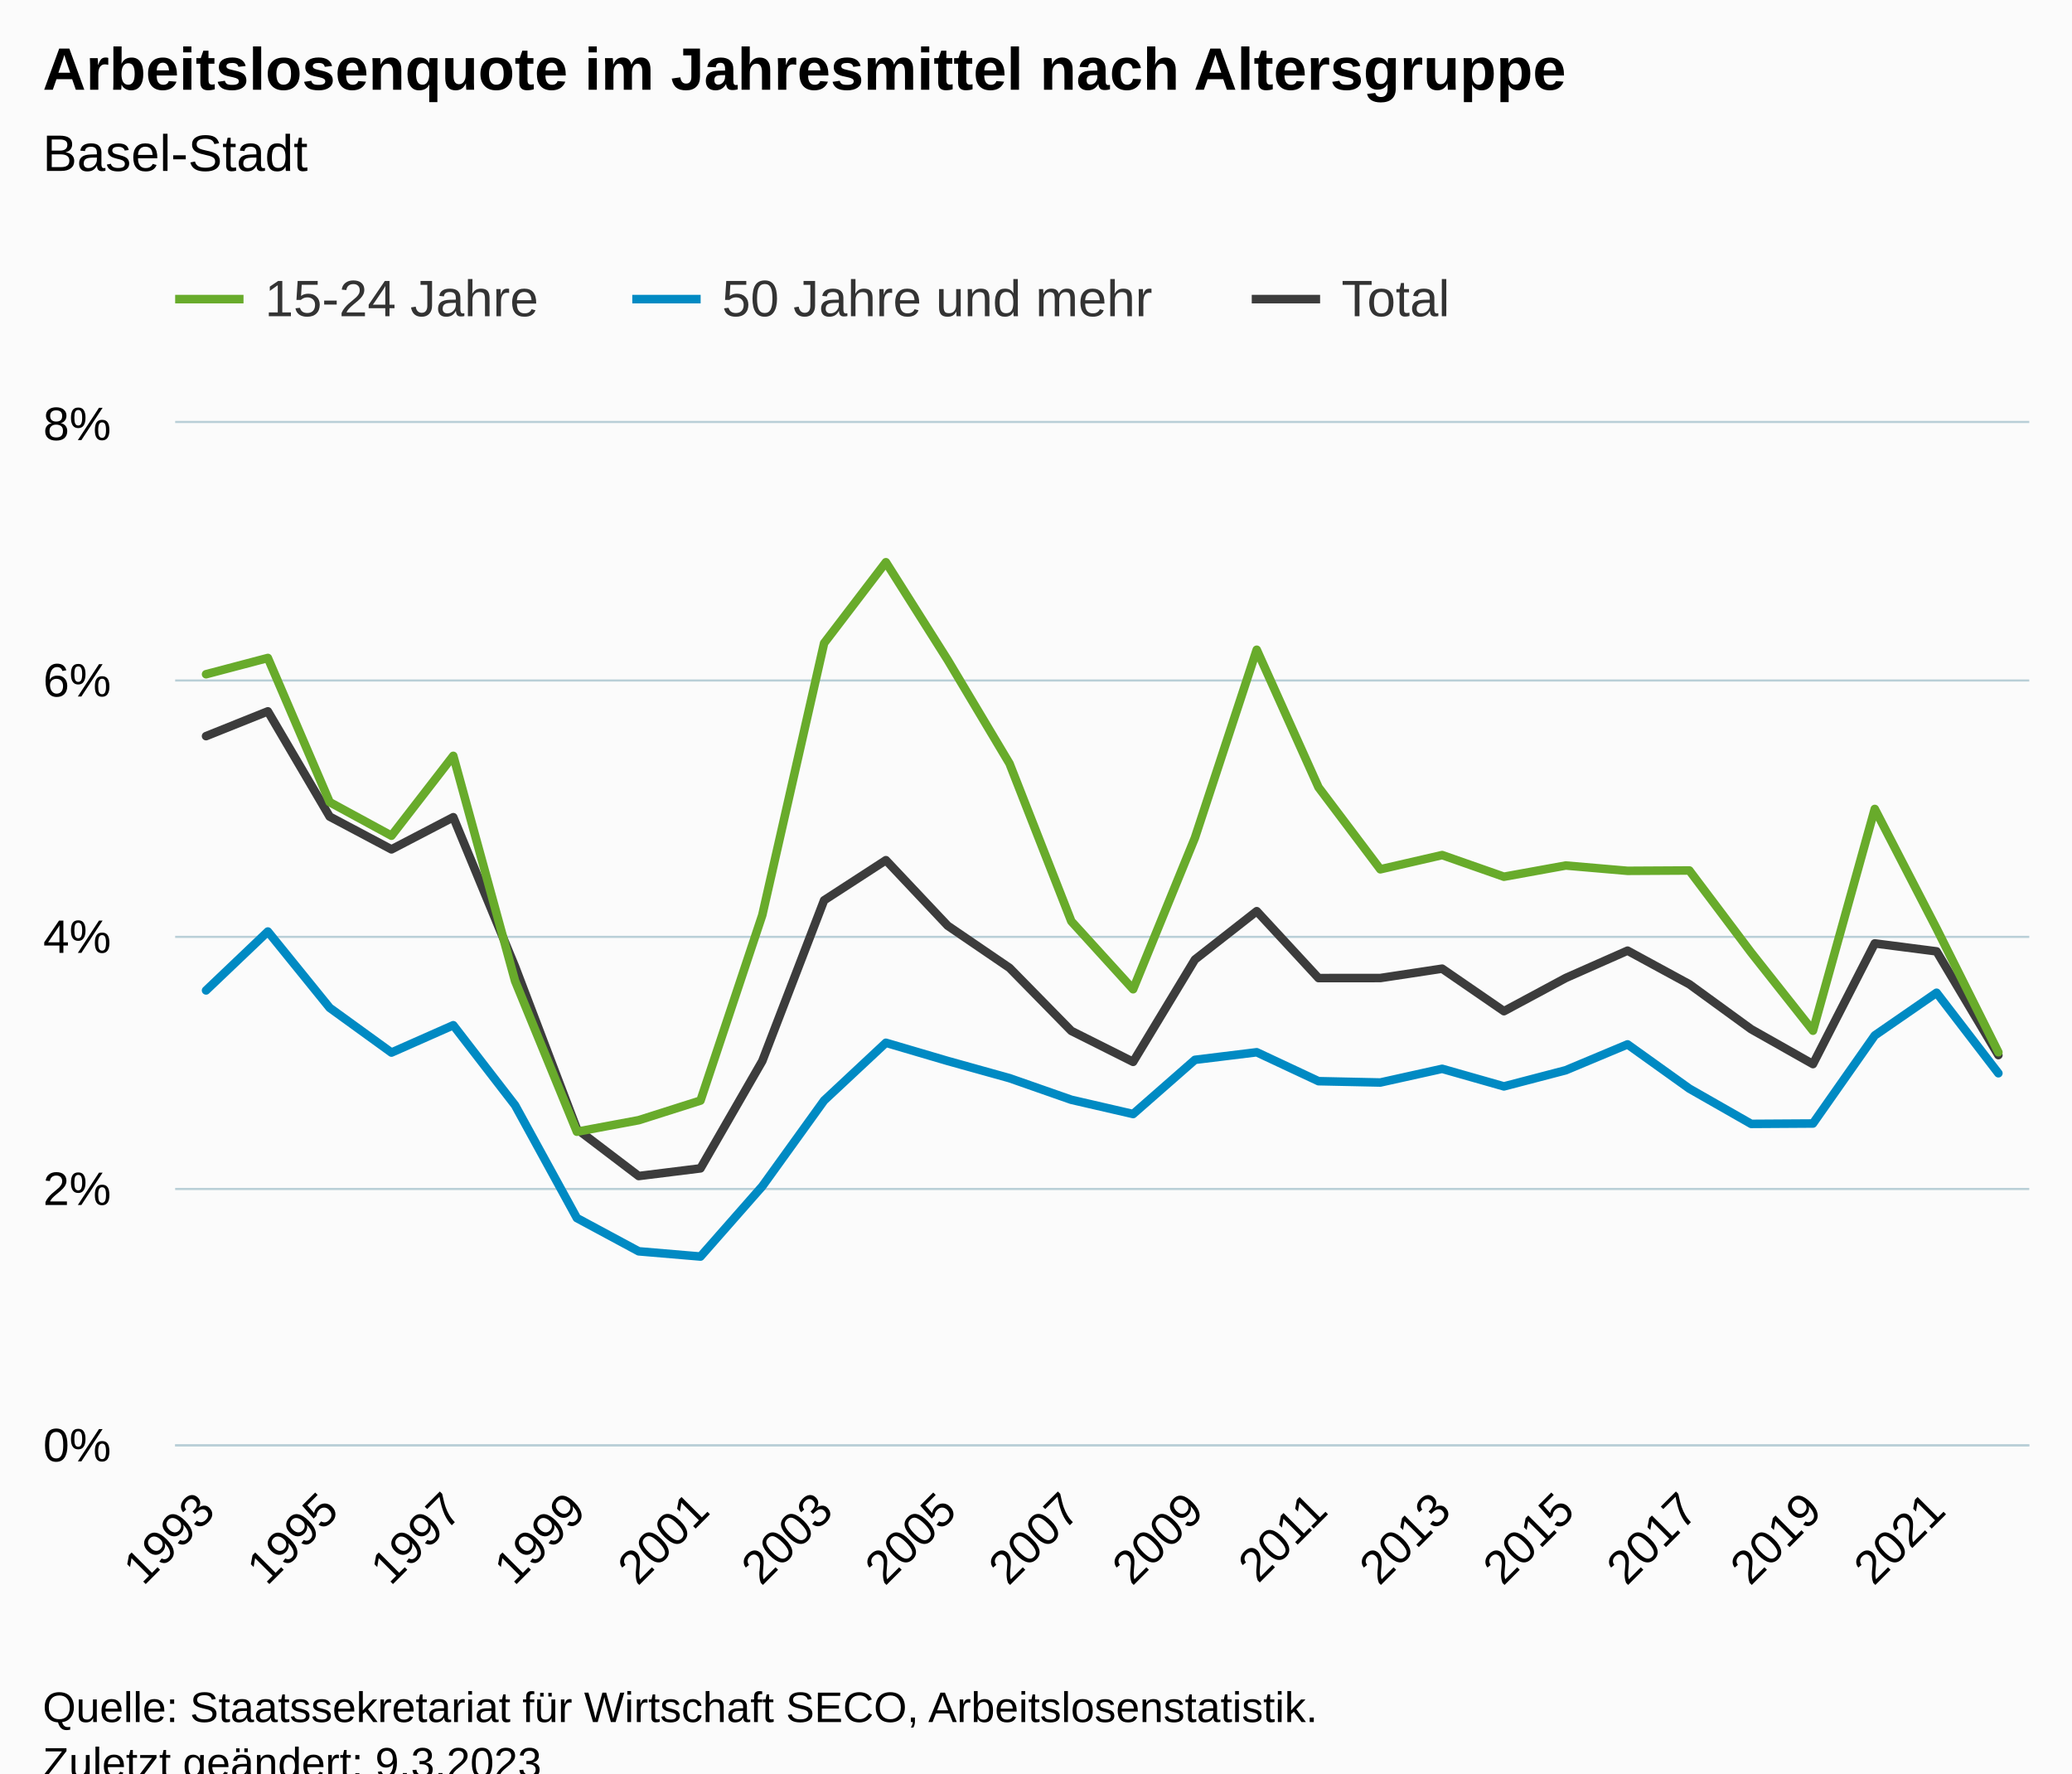
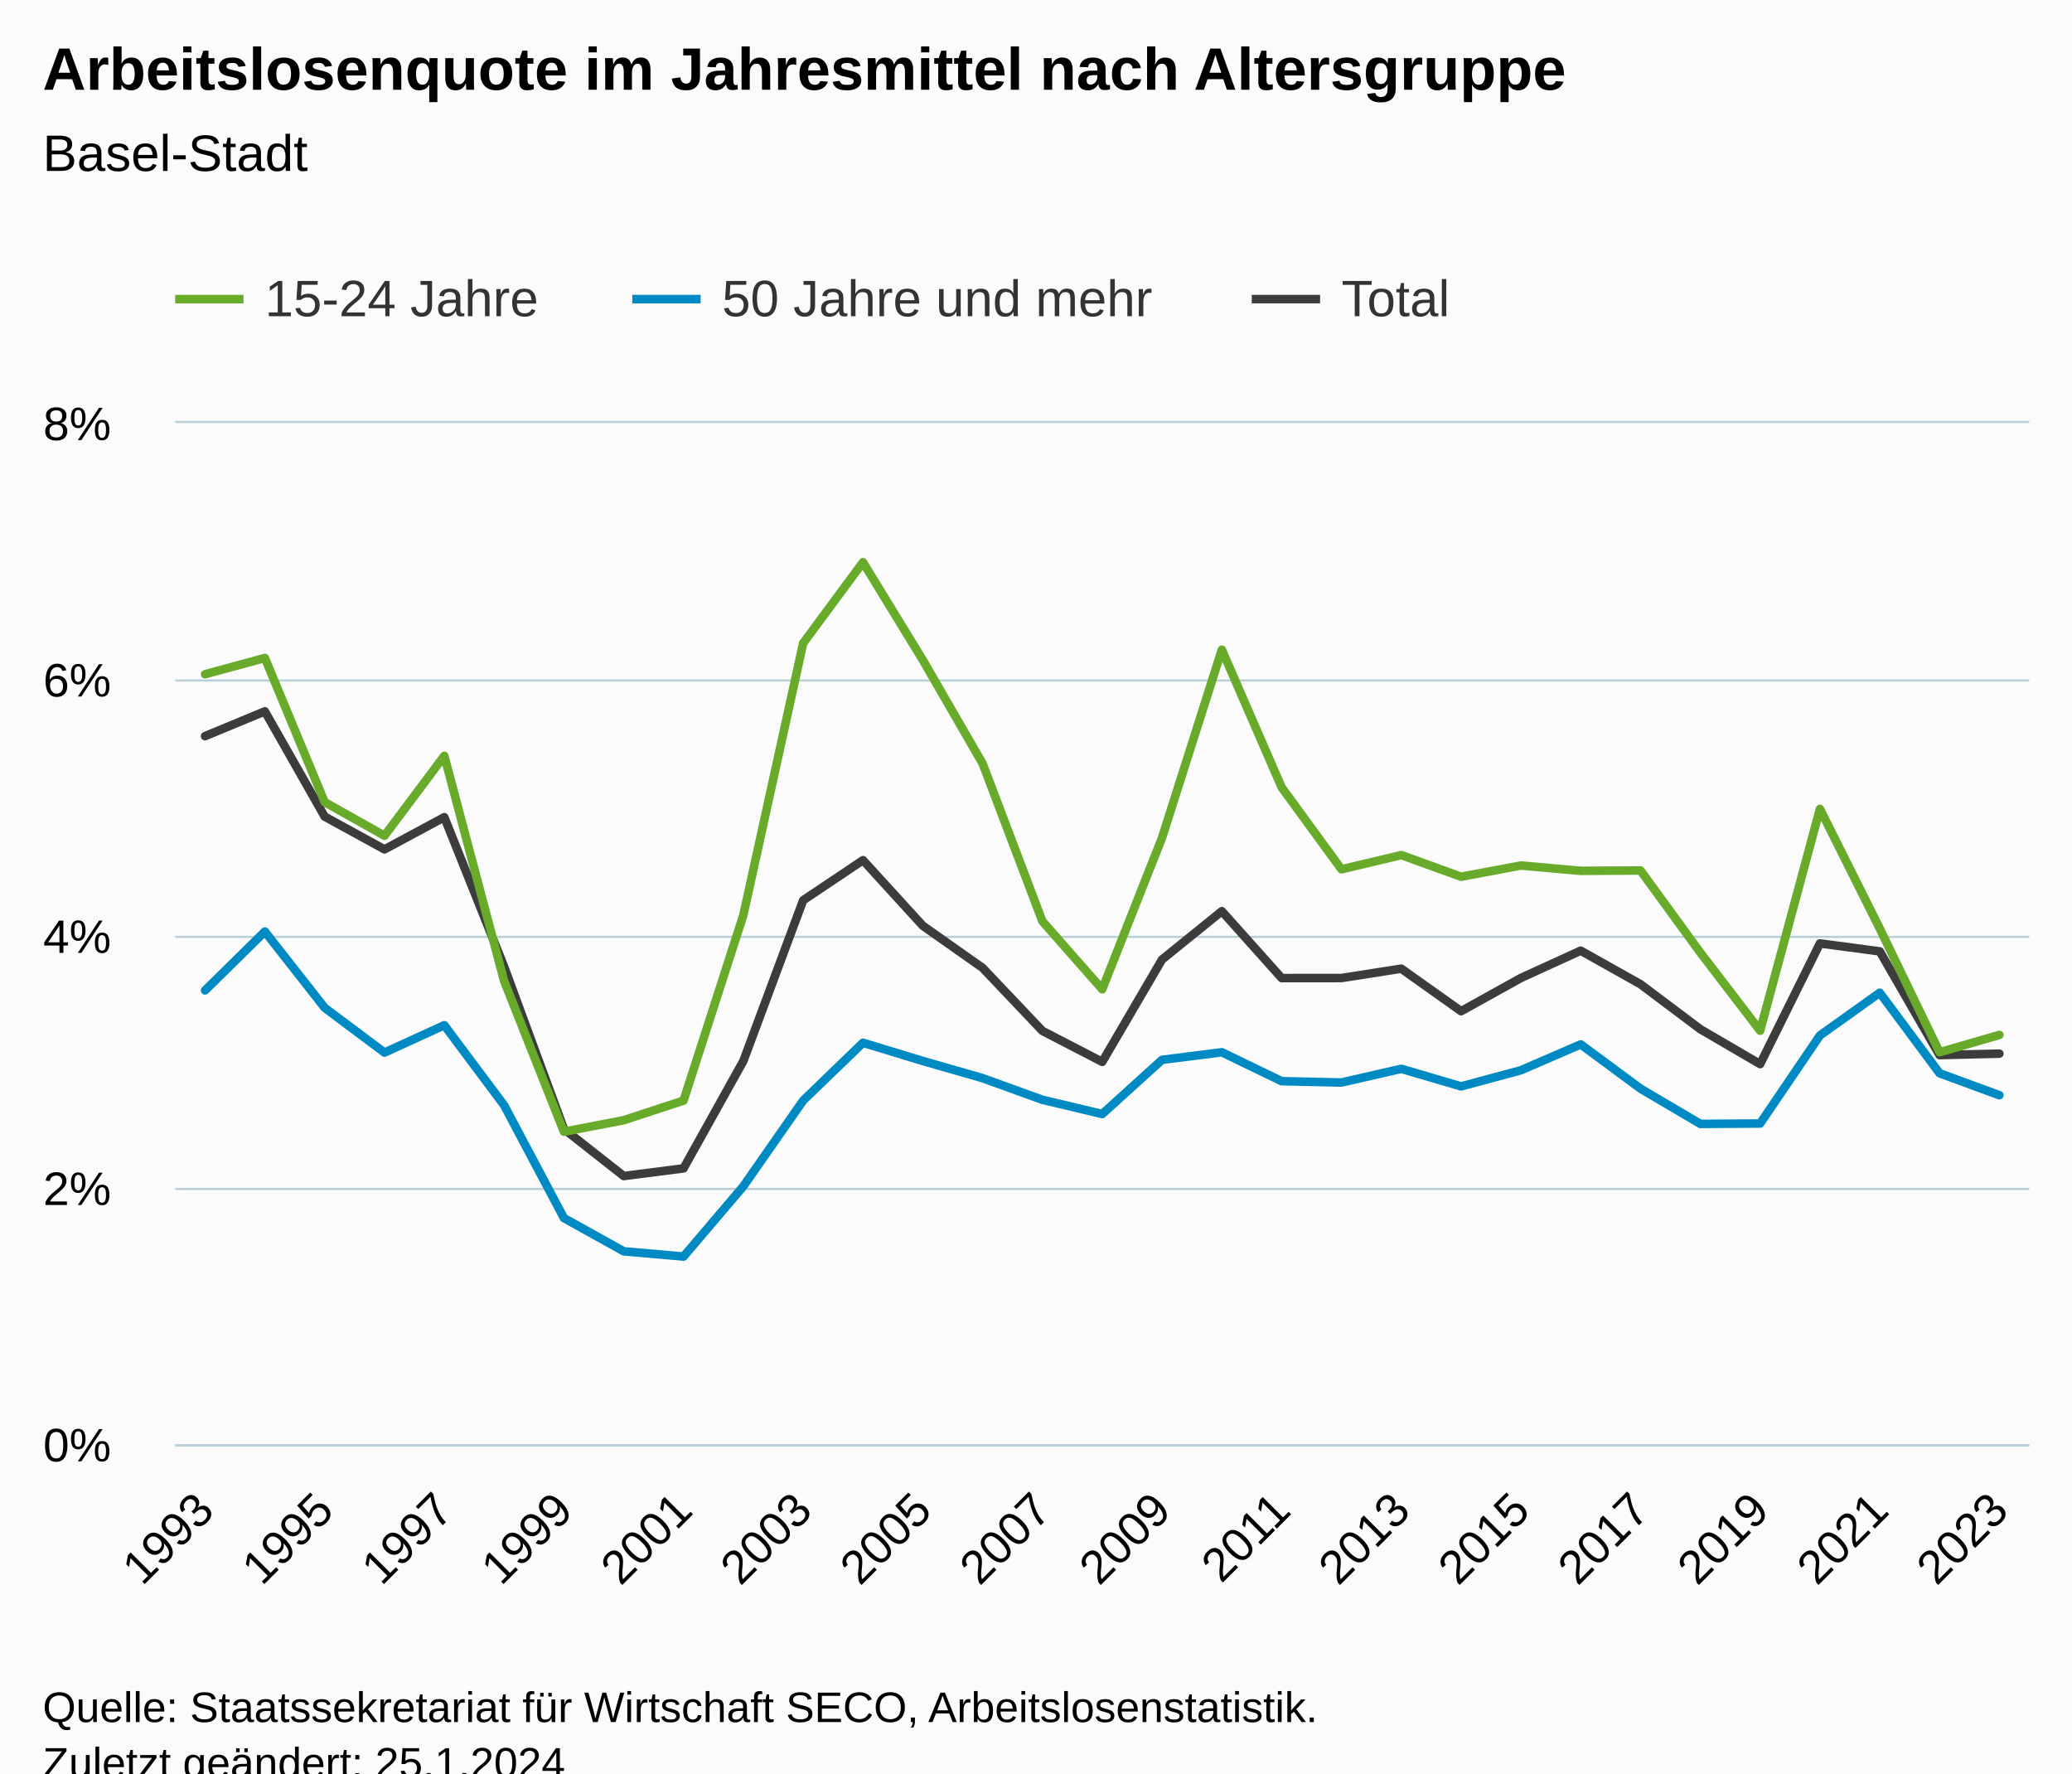
<svg xmlns="http://www.w3.org/2000/svg" version="1.1" class="highcharts-root" style="font-family:Arial;font-size:12px;" viewBox="0 0 485 415">
  <defs>
-     <clipPath id="highcharts-d6sp2dt-97-">
+     <clipPath id="highcharts-zuwy6fr-100-">
      <rect x="0" y="0" width="434" height="239" fill="none" />
    </clipPath>
-     <clipPath id="highcharts-d6sp2dt-128-">
+     <clipPath id="highcharts-zuwy6fr-132-">
      <rect x="0" y="0" width="434" height="239" fill="none" />
    </clipPath>
-     <clipPath id="highcharts-d6sp2dt-189-">
+     <clipPath id="highcharts-zuwy6fr-195-">
      <rect x="41" y="99" width="434" height="239" fill="none" />
    </clipPath>
  </defs>
  <rect fill="#fbfbfb" class="highcharts-background" x="0" y="0" width="485" height="428" rx="0" ry="0" />
  <rect fill="none" class="highcharts-plot-background" x="41" y="99" width="434" height="239" />
  <g class="highcharts-pane-group" data-z-index="0" />
  <g class="highcharts-grid highcharts-xaxis-grid" data-z-index="1">
    <path fill="none" data-z-index="1" class="highcharts-grid-line" d="M 47.5 99 L 47.5 338" opacity="1" />
-     <path fill="none" data-z-index="1" class="highcharts-grid-line" d="M 76.5 99 L 76.5 338" opacity="1" />
-     <path fill="none" data-z-index="1" class="highcharts-grid-line" d="M 105.5 99 L 105.5 338" opacity="1" />
-     <path fill="none" data-z-index="1" class="highcharts-grid-line" d="M 134.5 99 L 134.5 338" opacity="1" />
-     <path fill="none" data-z-index="1" class="highcharts-grid-line" d="M 163.5 99 L 163.5 338" opacity="1" />
-     <path fill="none" data-z-index="1" class="highcharts-grid-line" d="M 192.5 99 L 192.5 338" opacity="1" />
-     <path fill="none" data-z-index="1" class="highcharts-grid-line" d="M 221.5 99 L 221.5 338" opacity="1" />
-     <path fill="none" data-z-index="1" class="highcharts-grid-line" d="M 250.5 99 L 250.5 338" opacity="1" />
-     <path fill="none" data-z-index="1" class="highcharts-grid-line" d="M 279.5 99 L 279.5 338" opacity="1" />
-     <path fill="none" data-z-index="1" class="highcharts-grid-line" d="M 308.5 99 L 308.5 338" opacity="1" />
-     <path fill="none" data-z-index="1" class="highcharts-grid-line" d="M 337.5 99 L 337.5 338" opacity="1" />
-     <path fill="none" data-z-index="1" class="highcharts-grid-line" d="M 366.5 99 L 366.5 338" opacity="1" />
-     <path fill="none" data-z-index="1" class="highcharts-grid-line" d="M 394.5 99 L 394.5 338" opacity="1" />
-     <path fill="none" data-z-index="1" class="highcharts-grid-line" d="M 423.5 99 L 423.5 338" opacity="1" />
-     <path fill="none" data-z-index="1" class="highcharts-grid-line" d="M 452.5 99 L 452.5 338" opacity="1" />
+     <path fill="none" data-z-index="1" class="highcharts-grid-line" d="M 75.5 99 L 75.5 338" opacity="1" />
+     <path fill="none" data-z-index="1" class="highcharts-grid-line" d="M 103.5 99 L 103.5 338" opacity="1" />
+     <path fill="none" data-z-index="1" class="highcharts-grid-line" d="M 131.5 99 L 131.5 338" opacity="1" />
+     <path fill="none" data-z-index="1" class="highcharts-grid-line" d="M 159.5 99 L 159.5 338" opacity="1" />
+     <path fill="none" data-z-index="1" class="highcharts-grid-line" d="M 187.5 99 L 187.5 338" opacity="1" />
+     <path fill="none" data-z-index="1" class="highcharts-grid-line" d="M 215.5 99 L 215.5 338" opacity="1" />
+     <path fill="none" data-z-index="1" class="highcharts-grid-line" d="M 243.5 99 L 243.5 338" opacity="1" />
+     <path fill="none" data-z-index="1" class="highcharts-grid-line" d="M 271.5 99 L 271.5 338" opacity="1" />
+     <path fill="none" data-z-index="1" class="highcharts-grid-line" d="M 299.5 99 L 299.5 338" opacity="1" />
+     <path fill="none" data-z-index="1" class="highcharts-grid-line" d="M 327.5 99 L 327.5 338" opacity="1" />
+     <path fill="none" data-z-index="1" class="highcharts-grid-line" d="M 355.5 99 L 355.5 338" opacity="1" />
+     <path fill="none" data-z-index="1" class="highcharts-grid-line" d="M 383.5 99 L 383.5 338" opacity="1" />
+     <path fill="none" data-z-index="1" class="highcharts-grid-line" d="M 411.5 99 L 411.5 338" opacity="1" />
+     <path fill="none" data-z-index="1" class="highcharts-grid-line" d="M 439.5 99 L 439.5 338" opacity="1" />
+     <path fill="none" data-z-index="1" class="highcharts-grid-line" d="M 467.5 99 L 467.5 338" opacity="1" />
  </g>
  <g class="highcharts-grid highcharts-yaxis-grid" data-z-index="1">
    <path fill="none" stroke="#B9CFD7" stroke-width="0.5" data-z-index="1" class="highcharts-grid-line" d="M 41 338.25 L 475 338.25" opacity="1" />
    <path fill="none" stroke="#B9CFD7" stroke-width="0.5" data-z-index="1" class="highcharts-grid-line" d="M 41 278.25 L 475 278.25" opacity="1" />
    <path fill="none" stroke="#B9CFD7" stroke-width="0.5" data-z-index="1" class="highcharts-grid-line" d="M 41 219.25 L 475 219.25" opacity="1" />
    <path fill="none" stroke="#B9CFD7" stroke-width="0.5" data-z-index="1" class="highcharts-grid-line" d="M 41 159.25 L 475 159.25" opacity="1" />
    <path fill="none" stroke="#B9CFD7" stroke-width="0.5" data-z-index="1" class="highcharts-grid-line" d="M 41 98.75 L 475 98.75" opacity="1" />
  </g>
  <rect fill="none" class="highcharts-plot-border" data-z-index="1" x="41" y="99" width="434" height="239" />
  <g class="highcharts-axis highcharts-xaxis" data-z-index="2">
    <path fill="none" class="highcharts-axis-line" stroke="#B9CFD7" stroke-width="0.5" data-z-index="7" d="M 41 338.25 L 475 338.25" />
  </g>
  <g class="highcharts-axis highcharts-yaxis" data-z-index="2">
    <path fill="none" class="highcharts-axis-line" data-z-index="7" d="M 41 99 L 41 338" />
  </g>
  <g class="highcharts-series-group" data-z-index="3">
-     <g class="highcharts-series highcharts-series-0 highcharts-line-series" data-z-index="0.1" opacity="1" transform="translate(41,99) scale(1 1)" clip-path="url(#highcharts-d6sp2dt-128-)">
-       <path fill="none" d="M 7.233 73.271 L 21.7 67.473 L 36.167 92.105 L 50.633 99.774 L 65.1 92.245 L 79.567 127.226 L 94.033 165.221 L 108.5 176.221 L 122.967 174.425 L 137.433 149.303 L 151.9 111.691 L 166.367 102.304 L 180.833 117.642 L 195.3 127.507 L 209.767 142.256 L 224.233 149.5 L 238.7 125.562 L 253.167 114.239 L 267.633 129.894 L 282.1 129.882 L 296.567 127.692 L 311.033 137.643 L 325.5 129.876 L 339.967 123.479 L 354.433 131.336 L 368.9 141.858 L 383.367 150.023 L 397.833 121.782 L 412.3 123.644 L 426.767 147.92" class="highcharts-graph" data-z-index="1" stroke="#3C3C3C" stroke-width="2" stroke-linejoin="round" stroke-linecap="round" />
+     <g class="highcharts-series highcharts-series-0 highcharts-line-series" data-z-index="0.1" opacity="1" transform="translate(41,99) scale(1 1)" clip-path="url(#highcharts-zuwy6fr-132-)">
+       <path fill="none" d="M 7 73.271 L 21 67.473 L 35 92.105 L 49 99.774 L 63 92.245 L 77 127.226 L 91 165.221 L 105 176.221 L 119 174.425 L 133 149.303 L 147 111.691 L 161 102.304 L 175 117.642 L 189 127.507 L 203 142.256 L 217 149.5 L 231 125.562 L 245 114.239 L 259 129.894 L 273 129.882 L 287 127.692 L 301 137.643 L 315 129.876 L 329 123.479 L 343 131.336 L 357 141.858 L 371 150.023 L 385 121.782 L 399 123.644 L 413 147.92 L 427 147.58" class="highcharts-graph" data-z-index="1" stroke="#3C3C3C" stroke-width="2" stroke-linejoin="round" stroke-linecap="round" />
    </g>
    <g class="highcharts-markers highcharts-series-0 highcharts-line-series" data-z-index="0.1" opacity="1" transform="translate(41,99) scale(1 1)" clip-path="none" />
-     <g class="highcharts-series highcharts-series-1 highcharts-line-series" data-z-index="0.1" opacity="1" transform="translate(41,99) scale(1 1)" clip-path="url(#highcharts-d6sp2dt-128-)">
-       <path fill="none" d="M 7.233 58.788 L 21.7 54.979 L 36.167 88.723 L 50.633 96.58 L 65.1 77.887 L 79.567 130.581 L 94.033 165.851 L 108.5 163.153 L 122.967 158.562 L 137.433 115.147 L 151.9 51.516 L 166.367 32.576 L 180.833 55.454 L 195.3 79.683 L 209.767 116.602 L 224.233 132.508 L 238.7 97.067 L 253.167 53.058 L 267.633 85.257 L 282.1 104.437 L 296.567 101.109 L 311.033 106.173 L 325.5 103.553 L 339.967 104.796 L 354.433 104.715 L 368.9 123.927 L 383.367 142.211 L 397.833 90.315 L 412.3 118.302 L 426.767 147.251" class="highcharts-graph" data-z-index="1" stroke="#68AB2B" stroke-width="2" stroke-linejoin="round" stroke-linecap="round" />
+     <g class="highcharts-series highcharts-series-1 highcharts-line-series" data-z-index="0.1" opacity="1" transform="translate(41,99) scale(1 1)" clip-path="url(#highcharts-zuwy6fr-132-)">
+       <path fill="none" d="M 7 58.788 L 21 54.979 L 35 88.723 L 49 96.58 L 63 77.887 L 77 130.581 L 91 165.851 L 105 163.153 L 119 158.562 L 133 115.147 L 147 51.516 L 161 32.576 L 175 55.454 L 189 79.683 L 203 116.602 L 217 132.508 L 231 97.067 L 245 53.058 L 259 85.257 L 273 104.437 L 287 101.109 L 301 106.173 L 315 103.553 L 329 104.796 L 343 104.715 L 357 123.927 L 371 142.211 L 385 90.315 L 399 118.302 L 413 147.251 L 427 143.197" class="highcharts-graph" data-z-index="1" stroke="#68AB2B" stroke-width="2" stroke-linejoin="round" stroke-linecap="round" />
    </g>
    <g class="highcharts-markers highcharts-series-1 highcharts-line-series" data-z-index="0.1" opacity="1" transform="translate(41,99) scale(1 1)" clip-path="none" />
-     <g class="highcharts-series highcharts-series-2 highcharts-line-series" data-z-index="0.1" opacity="1" transform="translate(41,99) scale(1 1)" clip-path="url(#highcharts-d6sp2dt-128-)">
-       <path fill="none" d="M 7.233 132.782 L 21.7 119.001 L 36.167 136.851 L 50.633 147.326 L 65.1 140.929 L 79.567 159.661 L 94.033 186.056 L 108.5 193.838 L 122.967 195.063 L 137.433 178.617 L 151.9 158.547 L 166.367 145.034 L 180.833 149.291 L 195.3 153.316 L 209.767 158.376 L 224.233 161.71 L 238.7 149.028 L 253.167 147.254 L 267.633 154.024 L 282.1 154.334 L 296.567 151.129 L 311.033 155.242 L 325.5 151.466 L 339.967 145.411 L 354.433 155.765 L 368.9 164.017 L 383.367 163.927 L 397.833 143.316 L 412.3 133.326 L 426.767 152.165" class="highcharts-graph" data-z-index="1" stroke="#008AC3" stroke-width="2" stroke-linejoin="round" stroke-linecap="round" />
+     <g class="highcharts-series highcharts-series-2 highcharts-line-series" data-z-index="0.1" opacity="1" transform="translate(41,99) scale(1 1)" clip-path="url(#highcharts-zuwy6fr-132-)">
+       <path fill="none" d="M 7 132.782 L 21 119.001 L 35 136.851 L 49 147.326 L 63 140.929 L 77 159.661 L 91 186.056 L 105 193.838 L 119 195.063 L 133 178.617 L 147 158.547 L 161 145.034 L 175 149.291 L 189 153.316 L 203 158.376 L 217 161.71 L 231 149.028 L 245 147.254 L 259 154.024 L 273 154.334 L 287 151.129 L 301 155.242 L 315 151.466 L 329 145.411 L 343 155.765 L 357 164.017 L 371 163.927 L 385 143.316 L 399 133.326 L 413 152.165 L 427 157.304" class="highcharts-graph" data-z-index="1" stroke="#008AC3" stroke-width="2" stroke-linejoin="round" stroke-linecap="round" />
    </g>
    <g class="highcharts-markers highcharts-series-2 highcharts-line-series" data-z-index="0.1" opacity="1" transform="translate(41,99) scale(1 1)" clip-path="none" />
  </g>
  <text x="10" text-anchor="start" class="highcharts-title" data-z-index="4" style="color:#000000;font-size:14px;font-weight:bold;fill:#000000;" y="21">
    <tspan>Arbeitslosenquote im Jahresmittel nach Altersgruppe</tspan>
  </text>
  <text x="10" text-anchor="start" class="highcharts-subtitle" data-z-index="4" style="color:#000000;font-size:12px;font-weight:normal;fill:#000000;" y="40">
    <tspan>Basel-Stadt</tspan>
  </text>
  <text x="10" text-anchor="start" class="highcharts-caption" data-z-index="4" style="color:#666666;fill:#666666;" y="385" />
  <g class="highcharts-legend" data-z-index="7" transform="translate(33,56)">
    <rect fill="none" class="highcharts-legend-box" rx="0" ry="0" x="0" y="0" width="316" height="31" visibility="visible" />
    <g data-z-index="1">
      <g>
        <g class="highcharts-legend-item highcharts-line-series highcharts-color-undefined highcharts-series-1" data-z-index="1" transform="translate(8,3)">
          <path fill="none" d="M 0 11 L 16 11" class="highcharts-graph" stroke="#68AB2B" stroke-width="2" />
          <text x="21" style="color:#333333;cursor:pointer;font-size:12px;font-weight:normal;fill:#333333;" text-anchor="start" data-z-index="2" y="15">
            <tspan>15-24 Jahre</tspan>
          </text>
        </g>
        <g class="highcharts-legend-item highcharts-line-series highcharts-color-undefined highcharts-series-2" data-z-index="1" transform="translate(115,3)">
          <path fill="none" d="M 0 11 L 16 11" class="highcharts-graph" stroke="#008AC3" stroke-width="2" />
          <text x="21" y="15" style="color:#333333;cursor:pointer;font-size:12px;font-weight:normal;fill:#333333;" text-anchor="start" data-z-index="2">
            <tspan>50 Jahre und mehr</tspan>
          </text>
        </g>
        <g class="highcharts-legend-item highcharts-line-series highcharts-color-undefined highcharts-series-0" data-z-index="1" transform="translate(260,3)">
          <path fill="none" d="M 0 11 L 16 11" class="highcharts-graph" stroke="#3C3C3C" stroke-width="2" />
          <text x="21" y="15" style="color:#333333;cursor:pointer;font-size:12px;font-weight:normal;fill:#333333;" text-anchor="start" data-z-index="2">
            <tspan>Total</tspan>
          </text>
        </g>
      </g>
    </g>
  </g>
  <g class="highcharts-axis-labels highcharts-xaxis-labels" data-z-index="7">
-     <text x="50.826" style="color:#000000;cursor:default;font-size:11px;fill:#000000;" text-anchor="end" transform="translate(0,0) rotate(-45 50.82606 354)" y="354" opacity="1">1993</text>
-     <text x="79.759" style="color:#000000;cursor:default;font-size:11px;fill:#000000;" text-anchor="end" transform="translate(0,0) rotate(-45 79.75939 354)" y="354" opacity="1">1995</text>
-     <text x="108.693" style="color:#000000;cursor:default;font-size:11px;fill:#000000;" text-anchor="end" transform="translate(0,0) rotate(-45 108.6927 354)" y="354" opacity="1">1997</text>
-     <text x="137.626" style="color:#000000;cursor:default;font-size:11px;fill:#000000;" text-anchor="end" transform="translate(0,0) rotate(-45 137.6261 354)" y="354" opacity="1">1999</text>
-     <text x="166.559" style="color:#000000;cursor:default;font-size:11px;fill:#000000;" text-anchor="end" transform="translate(0,0) rotate(-45 166.5594 354)" y="354" opacity="1">2001</text>
-     <text x="195.493" style="color:#000000;cursor:default;font-size:11px;fill:#000000;" text-anchor="end" transform="translate(0,0) rotate(-45 195.4927 354)" y="354" opacity="1">2003</text>
-     <text x="224.426" style="color:#000000;cursor:default;font-size:11px;fill:#000000;" text-anchor="end" transform="translate(0,0) rotate(-45 224.4261 354)" y="354" opacity="1">2005</text>
-     <text x="253.359" style="color:#000000;cursor:default;font-size:11px;fill:#000000;" text-anchor="end" transform="translate(0,0) rotate(-45 253.3594 354)" y="354" opacity="1">2007</text>
-     <text x="282.293" style="color:#000000;cursor:default;font-size:11px;fill:#000000;" text-anchor="end" transform="translate(0,0) rotate(-45 282.2927 354)" y="354" opacity="1">2009</text>
-     <text x="311.226" style="color:#000000;cursor:default;font-size:11px;fill:#000000;" text-anchor="end" transform="translate(0,0) rotate(-45 311.2261 354)" y="354" opacity="1">2011</text>
-     <text x="340.159" style="color:#000000;cursor:default;font-size:11px;fill:#000000;" text-anchor="end" transform="translate(0,0) rotate(-45 340.1594 354)" y="354" opacity="1">2013</text>
-     <text x="369.093" style="color:#000000;cursor:default;font-size:11px;fill:#000000;" text-anchor="end" transform="translate(0,0) rotate(-45 369.0927 354)" y="354" opacity="1">2015</text>
-     <text x="398.026" style="color:#000000;cursor:default;font-size:11px;fill:#000000;" text-anchor="end" transform="translate(0,0) rotate(-45 398.0261 354)" y="354" opacity="1">2017</text>
-     <text x="426.959" style="color:#000000;cursor:default;font-size:11px;fill:#000000;" text-anchor="end" transform="translate(0,0) rotate(-45 426.9594 354)" y="354" opacity="1">2019</text>
-     <text x="455.893" style="color:#000000;cursor:default;font-size:11px;fill:#000000;" text-anchor="end" transform="translate(0,0) rotate(-45 455.8927 354)" y="354" opacity="1">2021</text>
+     <text x="50.593" style="color:#000000;cursor:default;font-size:11px;fill:#000000;" text-anchor="end" transform="translate(0,0) rotate(-45 50.59272 354)" y="354" opacity="1">1993</text>
+     <text x="78.593" style="color:#000000;cursor:default;font-size:11px;fill:#000000;" text-anchor="end" transform="translate(0,0) rotate(-45 78.59272 354)" y="354" opacity="1">1995</text>
+     <text x="106.593" style="color:#000000;cursor:default;font-size:11px;fill:#000000;" text-anchor="end" transform="translate(0,0) rotate(-45 106.5927 354)" y="354" opacity="1">1997</text>
+     <text x="134.593" style="color:#000000;cursor:default;font-size:11px;fill:#000000;" text-anchor="end" transform="translate(0,0) rotate(-45 134.5927 354)" y="354" opacity="1">1999</text>
+     <text x="162.593" style="color:#000000;cursor:default;font-size:11px;fill:#000000;" text-anchor="end" transform="translate(0,0) rotate(-45 162.5927 354)" y="354" opacity="1">2001</text>
+     <text x="190.593" style="color:#000000;cursor:default;font-size:11px;fill:#000000;" text-anchor="end" transform="translate(0,0) rotate(-45 190.5927 354)" y="354" opacity="1">2003</text>
+     <text x="218.593" style="color:#000000;cursor:default;font-size:11px;fill:#000000;" text-anchor="end" transform="translate(0,0) rotate(-45 218.5927 354)" y="354" opacity="1">2005</text>
+     <text x="246.593" style="color:#000000;cursor:default;font-size:11px;fill:#000000;" text-anchor="end" transform="translate(0,0) rotate(-45 246.5927 354)" y="354" opacity="1">2007</text>
+     <text x="274.593" style="color:#000000;cursor:default;font-size:11px;fill:#000000;" text-anchor="end" transform="translate(0,0) rotate(-45 274.5927 354)" y="354" opacity="1">2009</text>
+     <text x="302.593" style="color:#000000;cursor:default;font-size:11px;fill:#000000;" text-anchor="end" transform="translate(0,0) rotate(-45 302.5927 354)" y="354" opacity="1">2011</text>
+     <text x="330.593" style="color:#000000;cursor:default;font-size:11px;fill:#000000;" text-anchor="end" transform="translate(0,0) rotate(-45 330.5927 354)" y="354" opacity="1">2013</text>
+     <text x="358.593" style="color:#000000;cursor:default;font-size:11px;fill:#000000;" text-anchor="end" transform="translate(0,0) rotate(-45 358.5927 354)" y="354" opacity="1">2015</text>
+     <text x="386.593" style="color:#000000;cursor:default;font-size:11px;fill:#000000;" text-anchor="end" transform="translate(0,0) rotate(-45 386.5927 354)" y="354" opacity="1">2017</text>
+     <text x="414.593" style="color:#000000;cursor:default;font-size:11px;fill:#000000;" text-anchor="end" transform="translate(0,0) rotate(-45 414.5927 354)" y="354" opacity="1">2019</text>
+     <text x="442.593" style="color:#000000;cursor:default;font-size:11px;fill:#000000;" text-anchor="end" transform="translate(0,0) rotate(-45 442.5927 354)" y="354" opacity="1">2021</text>
+     <text x="470.593" style="color:#000000;cursor:default;font-size:11px;fill:#000000;" text-anchor="end" transform="translate(0,0) rotate(-45 470.5927 354)" y="354" opacity="1">2023</text>
  </g>
  <g class="highcharts-axis-labels highcharts-yaxis-labels" data-z-index="7">
    <text x="26" style="color:#000000;cursor:default;font-size:11px;fill:#000000;" text-anchor="end" transform="translate(0,0)" y="342" opacity="1">0%</text>
    <text x="26" style="color:#000000;cursor:default;font-size:11px;fill:#000000;" text-anchor="end" transform="translate(0,0)" y="282" opacity="1">2%</text>
    <text x="26" style="color:#000000;cursor:default;font-size:11px;fill:#000000;" text-anchor="end" transform="translate(0,0)" y="223" opacity="1">4%</text>
    <text x="26" style="color:#000000;cursor:default;font-size:11px;fill:#000000;" text-anchor="end" transform="translate(0,0)" y="163" opacity="1">6%</text>
    <text x="26" style="color:#000000;cursor:default;font-size:11px;fill:#000000;" text-anchor="end" transform="translate(0,0)" y="103" opacity="1">8%</text>
  </g>
  <text x="10" class="highcharts-credits" text-anchor="start" data-z-index="8" style="cursor:default;color:#000000;font-size:10px;fill:#000000;" y="403">
    <tspan>Quelle: Staatssekretariat für Wirtschaft SECO, Arbeitslosenstatistik.</tspan>
-     <tspan x="10" dy="13">Zuletzt geändert: 9.3.2023</tspan>
+     <tspan x="10" dy="13">Zuletzt geändert: 25.1.2024</tspan>
  </text>
-   <g class="highcharts-control-points" data-z-index="99" clip-path="url(#highcharts-d6sp2dt-189-)" />
+   <g class="highcharts-control-points" data-z-index="99" clip-path="url(#highcharts-zuwy6fr-195-)" />
</svg>
